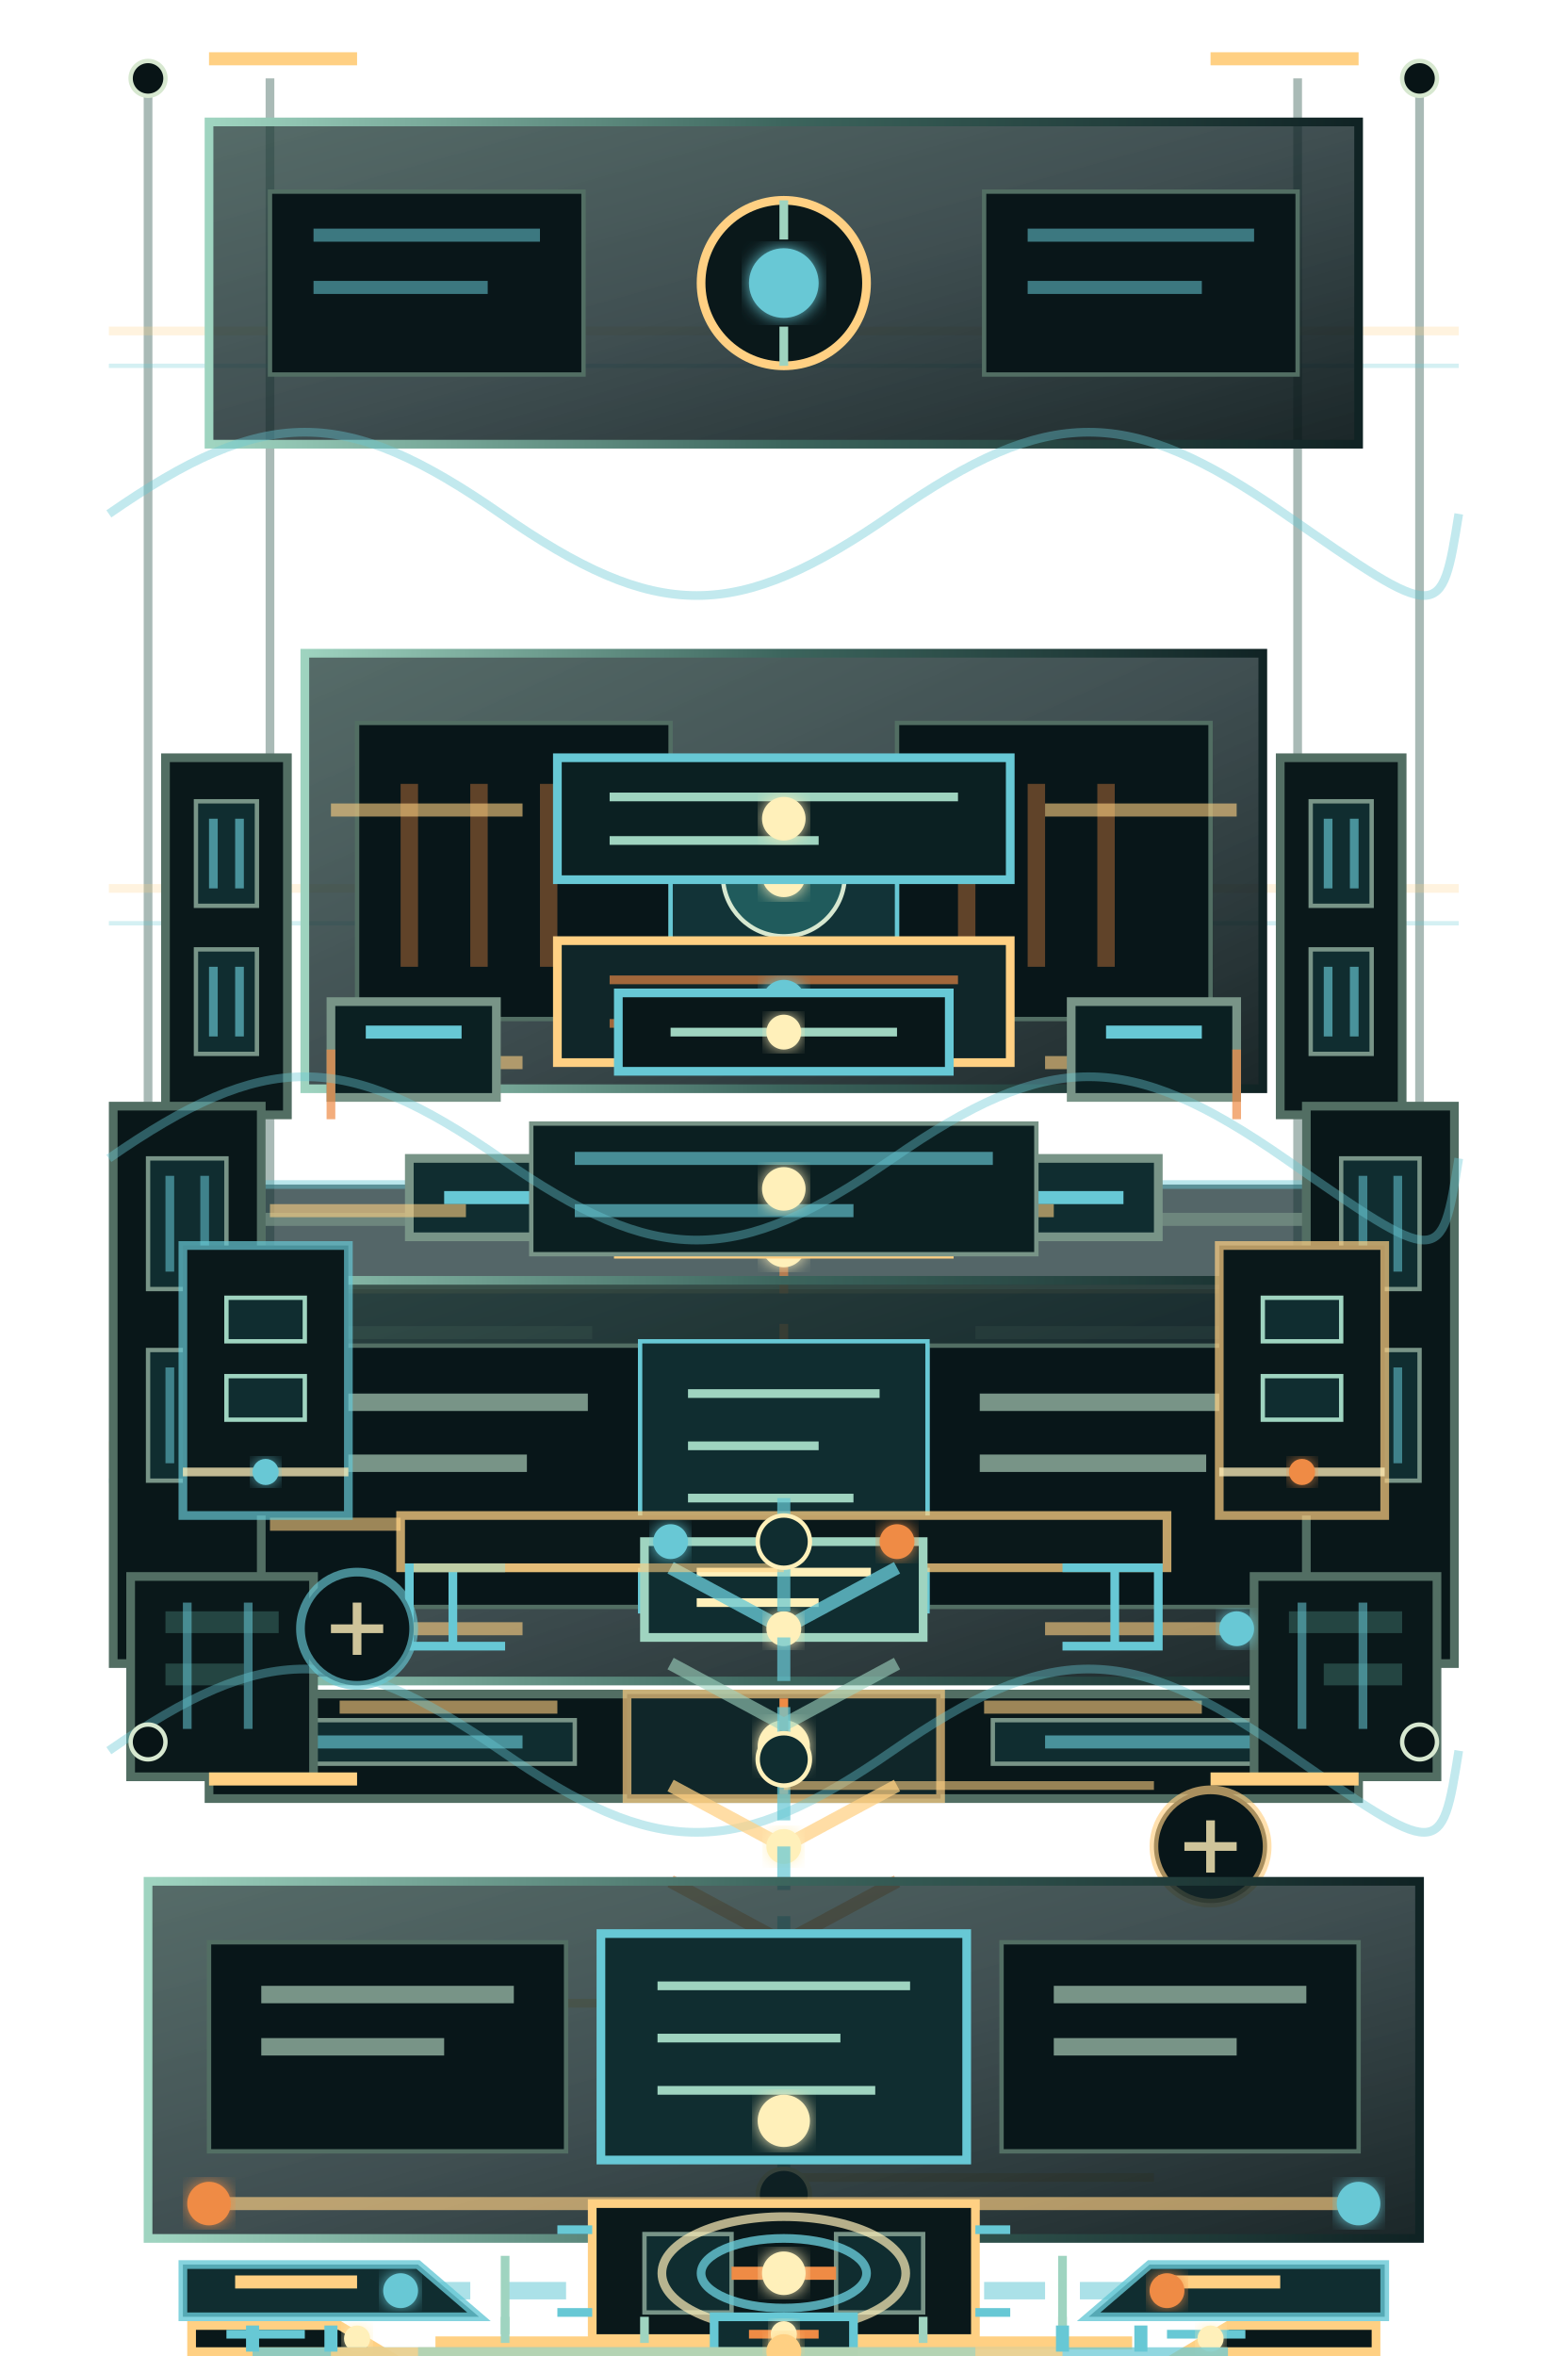
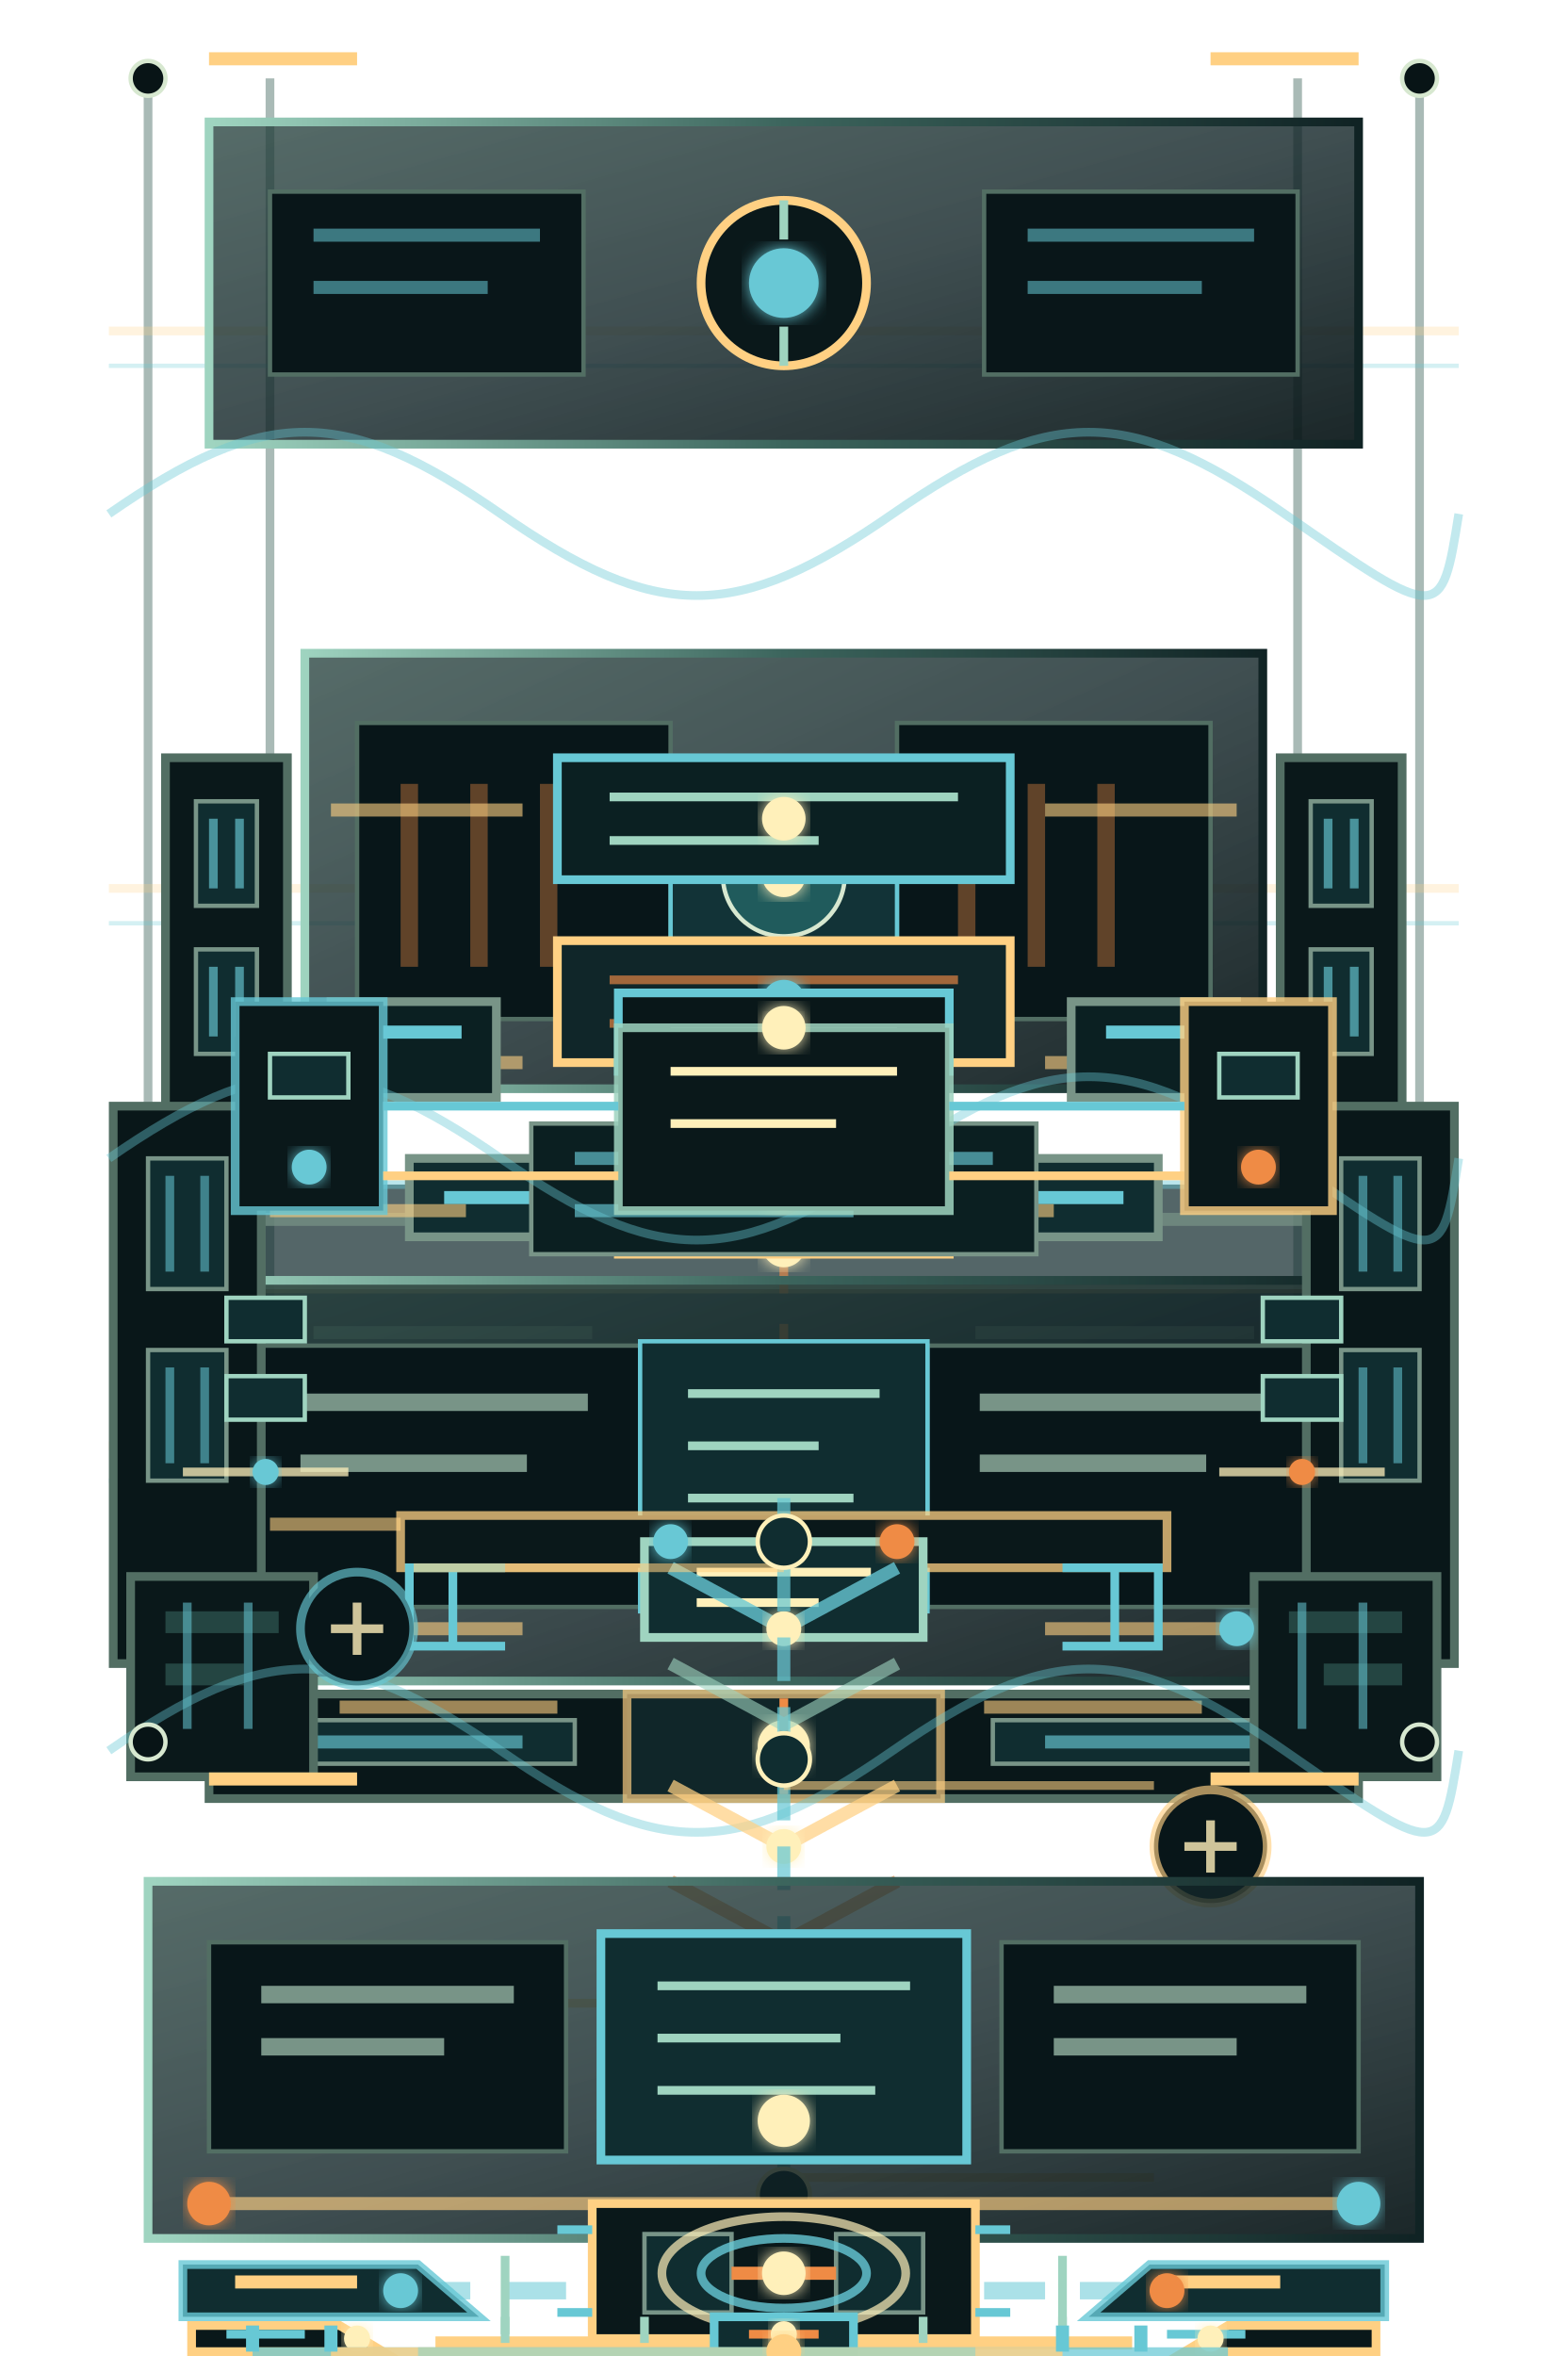
<svg xmlns="http://www.w3.org/2000/svg" viewBox="0 0 360 541" fill="none" role="img" aria-label="Route depth service field">
  <defs>
    <linearGradient id="bay" x1="0" y1="0" x2="1" y2="1">
      <stop stop-color="#26423e" stop-opacity=".78" />
      <stop offset=".5" stop-color="#102326" stop-opacity=".8" />
      <stop offset="1" stop-color="#071416" stop-opacity=".92" />
    </linearGradient>
    <linearGradient id="rail">
      <stop stop-color="#9fd4c0" />
      <stop offset=".5" stop-color="#3c655d" />
      <stop offset="1" stop-color="#102324" />
    </linearGradient>
    <filter id="glow">
      <feGaussianBlur stdDeviation="2" result="b" />
      <feMerge>
        <feMergeNode in="b" />
        <feMergeNode in="SourceGraphic" />
      </feMerge>
    </filter>
  </defs>
  <path d="M34 18v382M326 18v382M62 18v382M298 18v382" stroke="#42675e" stroke-opacity=".45" stroke-width="2" />
  <path d="M25 76h310M25 204h310M25 332h310" stroke="#ffd083" stroke-opacity=".25" stroke-width="2" />
  <path d="M25 84h310M25 212h310M25 340h310" stroke="#67c8d5" stroke-opacity=".28" />
  <path d="M48 28h264v74H48z" fill="url(#bay)" stroke="url(#rail)" stroke-width="2" />
  <path d="M62 44h72v42H62zM226 44h72v42h-72z" fill="#091619" stroke="#526e63" />
  <path d="M72 54h52M72 66h40M236 54h52M236 66h40" stroke="#67c8d5" stroke-opacity=".55" stroke-width="3" />
  <circle cx="180" cy="65" r="19" fill="#0a181a" stroke="#ffd083" stroke-width="2" />
  <circle cx="180" cy="65" r="8" fill="#67c8d5" filter="url(#glow)" />
  <path d="M180 46v9M180 75v9" stroke="#9fd4c0" stroke-width="2" />
  <path d="M70 150h220v100H70z" fill="url(#bay)" stroke="url(#rail)" stroke-width="2" />
  <path d="M82 166h72v68H82zM206 166h72v68h-72z" fill="#081619" stroke="#526e63" />
  <path d="M94 180v42M110 180v42M126 180v42M222 180v42M238 180v42M254 180v42" stroke="#ef8b45" stroke-opacity=".38" stroke-width="4" />
  <path d="M154 177h52v48h-52z" fill="#123337" stroke="#67c8d5" />
  <circle cx="180" cy="201" r="14" fill="#205b5c" stroke="#d7e8d0" />
  <circle cx="180" cy="201" r="5" fill="#fff0ba" filter="url(#glow)" />
  <path d="M28 272h304l-28 24H56z" fill="#122c2f" fill-opacity=".72" stroke="#67c8d5" stroke-opacity=".45" stroke-width="2" />
  <path d="M56 296h248l24 24H32z" fill="#0d2023" fill-opacity=".78" stroke="#ffd083" stroke-opacity=".35" stroke-width="2" />
  <path d="M32 320h296l-24 24H56z" fill="#183336" fill-opacity=".58" stroke="#9fd4c0" stroke-opacity=".32" stroke-width="2" />
  <path d="M48 280h88M224 280h88M72 306h64M224 306h64M48 334h88M224 334h88" stroke="#789487" stroke-opacity=".7" stroke-width="3" />
  <path d="M180 274v70" stroke="#ef8b45" stroke-opacity=".62" stroke-width="2" stroke-dasharray="8 7" />
  <circle cx="180" cy="286" r="5" fill="#fff0ba" filter="url(#glow)" />
  <circle cx="180" cy="324" r="5" fill="#67c8d5" filter="url(#glow)" />
  <path d="M42 294h276v92H42z" fill="url(#bay)" stroke="url(#rail)" stroke-width="2" />
  <path d="M57 309h90v60H57zM213 309h90v60h-90z" fill="#081619" stroke="#526e63" />
  <path d="M69 322h66M69 336h52M225 322h66M225 336h52" stroke="#789487" stroke-width="4" />
  <path d="M147 308h66v62h-66z" fill="#102d30" stroke="#67c8d5" />
  <path d="M158 320h44M158 332h30M158 344h38" stroke="#9fd4c0" stroke-width="2" />
  <circle cx="180" cy="356" r="6" fill="#ffd083" filter="url(#glow)" />
  <path d="M38 174h28v82H38zM294 174h28v82h-28z" fill="#0a181a" stroke="#526e63" stroke-width="2" />
  <path d="M45 184h14v24H45zM45 218h14v24H45zM301 184h14v24h-14zM301 218h14v24h-14z" fill="#102d30" stroke="#789487" />
  <path d="M49 188v16M55 188v16M305 188v16M311 188v16M49 222v16M55 222v16M305 222v16M311 222v16" stroke="#67c8d5" stroke-opacity=".65" stroke-width="2" />
  <path d="M76 186h44M76 244h44M240 186h44M240 244h44" stroke="#ffd083" stroke-opacity=".6" stroke-width="3" />
  <path d="M128 174h104v28H128z" fill="#0b2022" stroke="#67c8d5" stroke-width="2" />
  <path d="M140 183h80M140 193h48" stroke="#9fd4c0" stroke-width="2" />
  <circle cx="180" cy="188" r="5" fill="#fff0ba" filter="url(#glow)" />
  <path d="M128 216h104v28H128z" fill="#102629" stroke="#ffd083" stroke-width="2" />
  <path d="M140 225h80M140 235h56" stroke="#ef8b45" stroke-opacity=".65" stroke-width="2" />
  <circle cx="180" cy="230" r="5" fill="#67c8d5" filter="url(#glow)" />
  <g stroke="#789487" stroke-width="2">
    <path d="M76 230h38v22H76z" fill="#0b2022" />
    <path d="M246 230h38v22h-38z" fill="#0b2022" />
    <path d="M94 266h42v18H94z" fill="#102d30" />
    <path d="M224 266h42v18h-42z" fill="#102d30" />
    <path d="M142 228h76v18h-76z" fill="#091719" stroke="#67c8d5" />
    <path d="M142 270h76v18h-76z" fill="#102629" stroke="#ffd083" />
  </g>
  <path d="M84 237h22M254 237h22M102 275h26M232 275h26" stroke="#67c8d5" stroke-width="3" />
  <path d="M154 237h52M154 279h52" stroke="#9fd4c0" stroke-width="2" />
  <circle cx="180" cy="237" r="4" fill="#fff0ba" filter="url(#glow)" />
  <circle cx="180" cy="279" r="4" fill="#ef8b45" filter="url(#glow)" />
  <path d="M76 241v16M284 241v16M136 275v-10M224 275v-10" stroke="#ef8b45" stroke-opacity=".7" stroke-width="2" />
  <path d="M26 254h34v128H26zM300 254h34v128h-34z" fill="#091719" stroke="#526e63" stroke-width="2" />
  <path d="M34 266h18v30H34zM34 310h18v30H34zM308 266h18v30h-18zM308 310h18v30h-18z" fill="#102d30" stroke="#789487" />
  <path d="M39 270v22M47 270v22M313 270v22M321 270v22M39 314v22M47 314v22M313 314v22M321 314v22" stroke="#67c8d5" stroke-opacity=".55" stroke-width="2" />
  <path d="M62 278h45M62 350h70M197 278h45M197 350h70" stroke="#ffd083" stroke-opacity=".6" stroke-width="3" />
  <path d="M122 258h116v30H122z" fill="#0b1f21" stroke="#789487" />
  <path d="M132 266h96M132 278h64" stroke="#67c8d5" stroke-opacity=".65" stroke-width="3" />
  <circle cx="180" cy="273" r="5" fill="#fff0ba" filter="url(#glow)" />
  <path d="M48 389h264v24H48z" fill="#091719" stroke="#526e63" stroke-width="2" />
  <path d="M60 395h72v10H60zM228 395h72v10h-72z" fill="#102d30" stroke="#789487" />
  <path d="M72 400h48M240 400h48" stroke="#67c8d5" stroke-opacity=".65" stroke-width="3" />
  <path d="M144 389h72v24h-72z" fill="#102629" stroke="#ffd083" stroke-opacity=".68" stroke-width="2" />
  <circle cx="180" cy="401" r="6" fill="#fff0ba" filter="url(#glow)" />
  <path d="M180 390v8M180 404v8" stroke="#ef8b45" stroke-width="2" />
  <circle cx="54" cy="401" r="4" fill="#ef8b45" />
  <circle cx="306" cy="401" r="4" fill="#67c8d5" />
  <path d="M30 362h42v46H30zM288 362h42v46h-42z" fill="#0a181a" stroke="#526e63" stroke-width="2" />
  <path d="M38 370h26v5H38zM38 382h18v5H38zM296 370h26v5h-26zM304 382h18v5h-18z" fill="#244542" />
  <path d="M43 368v29M57 368v29M299 368v29M313 368v29" stroke="#67c8d5" stroke-opacity=".55" stroke-width="2" />
  <path d="M78 374h42M240 374h42M78 392h50M226 392h50" stroke="#ffd083" stroke-opacity=".6" stroke-width="3" />
  <circle cx="76" cy="374" r="4" fill="#ef8b45" filter="url(#glow)" />
  <circle cx="284" cy="374" r="4" fill="#67c8d5" filter="url(#glow)" />
  <path d="M25 118c36-25 54-25 90 0s54 25 90 0 54-25 90 0 36 25 40 0M25 266c36-25 54-25 90 0s54 25 90 0 54-25 90 0 36 25 40 0M25 402c36-25 54-25 90 0s54 25 90 0 54-25 90 0 36 25 40 0" stroke="#67c8d5" stroke-opacity=".4" stroke-width="2" />
  <g fill="#081416" stroke="#d7e8d0">
    <circle cx="34" cy="18" r="4" />
    <circle cx="326" cy="18" r="4" />
    <circle cx="34" cy="400" r="4" />
    <circle cx="326" cy="400" r="4" />
  </g>
  <g fill="#ffd083">
    <rect x="48" y="12" width="34" height="3" />
    <rect x="278" y="12" width="34" height="3" />
    <rect x="48" y="407" width="34" height="3" />
    <rect x="278" y="407" width="34" height="3" />
  </g>
  <g fill="#0a181a" stroke-width="2">
-     <path d="M42 286h38v62H42z" stroke="#67c8d5" stroke-opacity=".7" />
-     <path d="M280 286h38v62h-38z" stroke="#ffd083" stroke-opacity=".7" />
+     <path d="M54 230h34v48H54z" stroke="#67c8d5" stroke-opacity=".8" />
+     <path d="M272 230h34v48h-34z" stroke="#ffd083" stroke-opacity=".8" />
+     <path d="M142 236h76v42h-76z" stroke="#9fd4c0" stroke-opacity=".85" />
  </g>
+   <path d="M62 242h18v10H62zM280 242h18v10h-18z" fill="#102d30" stroke="#9fd4c0" />
+   <path d="M154 246h52M154 258h38" stroke="#fff0ba" stroke-width="2" />
+   <circle cx="71" cy="268" r="4" fill="#67c8d5" filter="url(#glow)" />
+   <circle cx="289" cy="268" r="4" fill="#ef8b45" filter="url(#glow)" />
+   <circle cx="180" cy="236" r="5" fill="#fff0ba" filter="url(#glow)" />
+   <path d="M88 254h54M218 254h54" stroke="#67c8d5" stroke-width="2" />
+   <path d="M88 270h54M218 270h54" stroke="#ffd083" stroke-width="2" />
  <path d="M52 298h18v10H52zM52 316h18v10H52zM290 298h18v10h-18zM290 316h18v10h-18z" fill="#102d30" stroke="#9fd4c0" />
  <path d="M42 338h38M280 338h38" stroke="#fff0ba" stroke-opacity=".75" stroke-width="2" />
  <circle cx="61" cy="338" r="3" fill="#67c8d5" filter="url(#glow)" />
  <circle cx="299" cy="338" r="3" fill="#ef8b45" filter="url(#glow)" />
  <path d="M92 348h176v12H92z" fill="#0a181a" stroke="#ffd083" stroke-opacity=".75" stroke-width="2" />
  <path d="M104 360v18M256 360v18M116 360h-22v18h22M244 360h22v18h-22" fill="none" stroke="#67c8d5" stroke-width="2" />
  <path d="M148 354h64v22h-64z" fill="#102d30" stroke="#9fd4c0" stroke-width="2" />
  <path d="M160 361h40M160 368h28" stroke="#fff0ba" stroke-width="2" />
  <circle cx="154" cy="354" r="4" fill="#67c8d5" filter="url(#glow)" />
  <circle cx="180" cy="354" r="4" fill="#fff0ba" filter="url(#glow)" />
  <circle cx="206" cy="354" r="4" fill="#ef8b45" filter="url(#glow)" />
  <g fill="none" stroke-width="3">
    <path d="M154 360l26 14 26-14" stroke="#67c8d5" stroke-opacity=".78" />
    <path d="M154 382l26 14 26-14" stroke="#9fd4c0" stroke-opacity=".6" />
    <path d="M154 410l26 14 26-14" stroke="#ffd083" stroke-opacity=".72" />
    <path d="M154 432l26 14 26-14" stroke="#ef8b45" stroke-opacity=".62" />
    <path d="M154 460l26 14 26-14" stroke="#67c8d5" stroke-opacity=".68" />
    <path d="M154 482l26 14 26-14" stroke="#9fd4c0" stroke-opacity=".54" />
  </g>
  <circle cx="180" cy="374" r="4" fill="#fff0ba" filter="url(#glow)" />
  <circle cx="180" cy="424" r="4" fill="#fff0ba" filter="url(#glow)" />
  <circle cx="180" cy="474" r="4" fill="#fff0ba" filter="url(#glow)" />
  <g fill="#081619" stroke-width="2">
    <circle cx="82" cy="374" r="13" stroke="#67c8d5" stroke-opacity=".65" />
    <circle cx="278" cy="424" r="13" stroke="#ffd083" stroke-opacity=".65" />
    <circle cx="82" cy="474" r="13" stroke="#9fd4c0" stroke-opacity=".6" />
  </g>
  <path d="M76 374h12M82 368v12M272 424h12M278 418v12M76 474h12M82 468v12" stroke="#fff0ba" stroke-opacity=".8" stroke-width="2" />
  <path d="M180 344v166" stroke="#67c8d5" stroke-opacity=".72" stroke-width="3" stroke-dasharray="10 6" />
  <path d="M180 360H95M180 410H265M180 460H95M180 500H265" stroke="#ffd083" stroke-opacity=".58" stroke-width="2" />
  <circle cx="180" cy="354" r="6" fill="#102d30" stroke="#fff0ba" />
  <circle cx="180" cy="404" r="6" fill="#102d30" stroke="#fff0ba" />
  <circle cx="180" cy="454" r="6" fill="#102d30" stroke="#fff0ba" />
  <circle cx="180" cy="504" r="6" fill="#102d30" stroke="#fff0ba" />
  <path d="M34 432h292v82H34z" fill="url(#bay)" stroke="url(#rail)" stroke-width="2" />
  <path d="M48 446h82v48H48zM230 446h82v48h-82z" fill="#081619" stroke="#526e63" />
  <path d="M60 458h58M60 470h42M242 458h58M242 470h42" stroke="#789487" stroke-width="4" />
  <path d="M138 444h84v52h-84z" fill="#102d30" stroke="#67c8d5" stroke-width="2" />
  <path d="M151 456h58M151 468h42M151 480h50" stroke="#9fd4c0" stroke-width="2" />
  <circle cx="180" cy="487" r="6" fill="#fff0ba" filter="url(#glow)" />
  <path d="M48 506h264" stroke="#ffd083" stroke-opacity=".65" stroke-width="3" />
  <circle cx="48" cy="506" r="5" fill="#ef8b45" filter="url(#glow)" />
  <circle cx="312" cy="506" r="5" fill="#67c8d5" filter="url(#glow)" />
  <path d="M72 526h216" stroke="#67c8d5" stroke-opacity=".55" stroke-width="4" stroke-dasharray="14 8" />
  <path d="M116 518v18M180 518v18M244 518v18" stroke="#9fd4c0" stroke-width="2" />
  <path d="M136 506h88v31h-88z" fill="#0a181a" stroke="#ffd083" stroke-width="2" />
  <path d="M148 513h20v18h-20zM192 513h20v18h-20z" fill="#102d30" stroke="#789487" />
  <path d="M168 522h24" stroke="#ef8b45" stroke-width="3" />
  <circle cx="180" cy="522" r="5" fill="#fff0ba" filter="url(#glow)" />
  <path d="M128 512h8M224 512h8M128 531h8M224 531h8" stroke="#67c8d5" stroke-width="2" />
  <path d="M42 520h54l14 12H42zM318 520h-54l-14 12h68z" fill="#102d30" stroke="#67c8d5" stroke-opacity=".8" stroke-width="2" />
  <path d="M54 524h28M266 524h28" stroke="#ffd083" stroke-width="3" />
  <circle cx="92" cy="526" r="4" fill="#67c8d5" filter="url(#glow)" />
  <circle cx="268" cy="526" r="4" fill="#ef8b45" filter="url(#glow)" />
  <ellipse cx="180" cy="522" rx="28" ry="13" fill="none" stroke="#fff0ba" stroke-opacity=".7" stroke-width="2" />
  <ellipse cx="180" cy="522" rx="19" ry="8" fill="none" stroke="#67c8d5" stroke-opacity=".8" stroke-width="2" />
  <path d="M100 538h160" stroke="#ffd083" stroke-width="3" />
  <path d="M116 538v-6M148 538v-6M212 538v-6M244 538v-6" stroke="#9fd4c0" stroke-width="2" />
  <path d="M44 534h34l10 6H44zM316 534h-34l-10 6h44z" fill="#0a181a" stroke="#ffd083" stroke-width="2" />
  <path d="M52 536h18M268 536h18" stroke="#67c8d5" stroke-width="2" />
  <circle cx="82" cy="537" r="3" fill="#fff0ba" filter="url(#glow)" />
  <circle cx="278" cy="537" r="3" fill="#fff0ba" filter="url(#glow)" />
  <path d="M164 532h32v8h-32z" fill="#102d30" stroke="#67c8d5" stroke-width="2" />
  <path d="M172 536h16" stroke="#ef8b45" stroke-width="2" />
  <circle cx="180" cy="536" r="3" fill="#fff0ba" filter="url(#glow)" />
  <path d="M58 540h224" stroke="#67c8d5" stroke-opacity=".72" stroke-width="2" />
  <path d="M76 540h168" stroke="#ffd083" stroke-opacity=".8" stroke-width="2" />
  <path d="M96 540h128" stroke="#9fd4c0" stroke-opacity=".7" stroke-width="2" />
  <path d="M58 534v6M76 534v6M244 534v6M262 534v6" stroke="#67c8d5" stroke-width="3" />
  <circle cx="180" cy="540" r="4" fill="#ffd083" filter="url(#glow)" />
</svg>
